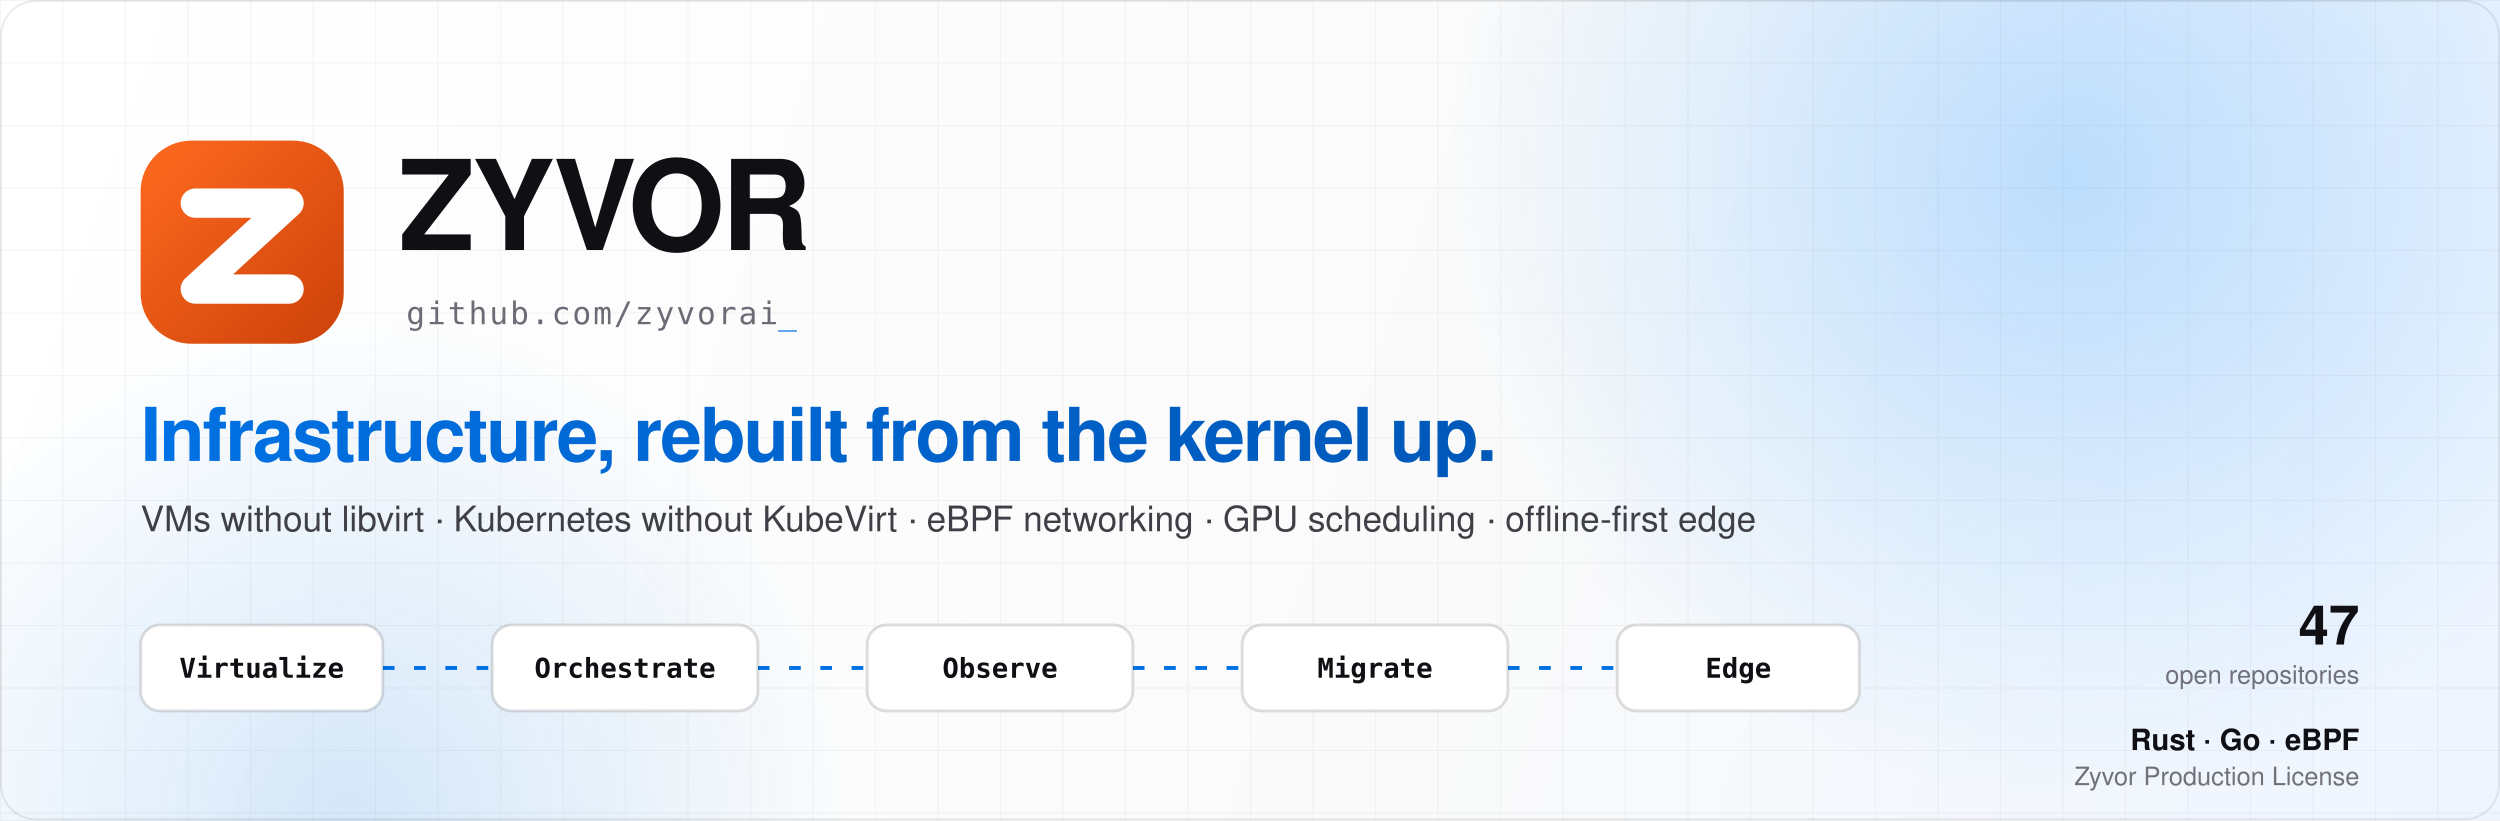
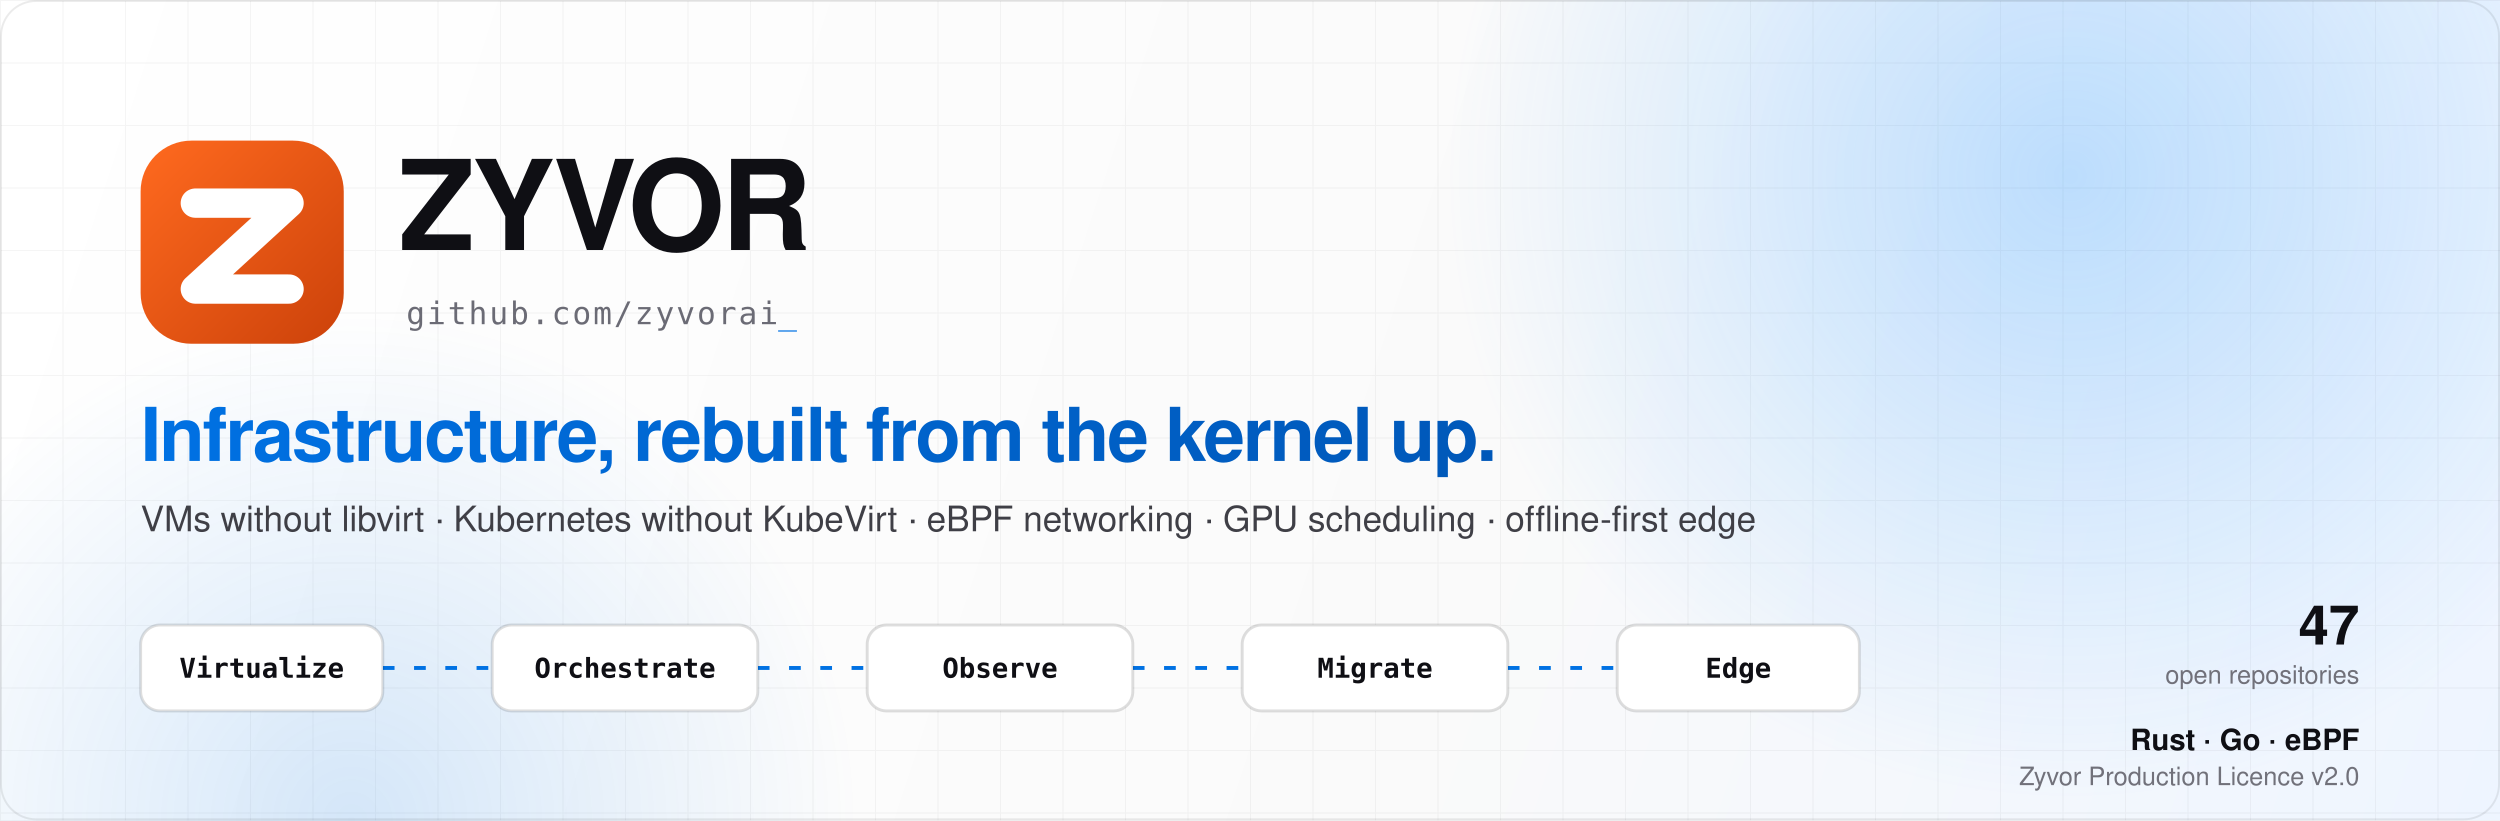
<svg xmlns="http://www.w3.org/2000/svg" width="1280" height="420" viewBox="0 0 1280 420" role="img" aria-label="Zyvor: infrastructure, rebuilt from the kernel up. Virtualize, orchestrate, observe, migrate, edge.">
  <style>
    .glow { animation: pulse 6s ease-in-out infinite; transform-origin: 1060px 90px; }
    .glow2 { animation: pulse 8s ease-in-out infinite reverse; transform-origin: 180px 420px; }
    @keyframes pulse { 0%,100% { opacity: .5; transform: scale(1); } 50% { opacity: .85; transform: scale(1.12); } }
    .flow { stroke-dasharray: 6 10; animation: dash 1.6s linear infinite; }
    @keyframes dash { to { stroke-dashoffset: -32; } }
    .node { fill: #ffffff; stroke: rgba(15,15,20,.14); animation: lit 7.5s ease-in-out infinite; }
    .n2 { animation-delay: 1.5s; } .n3 { animation-delay: 3s; } .n4 { animation-delay: 4.5s; } .n5 { animation-delay: 6s; }
    @keyframes lit { 0%,22%,100% { stroke: rgba(15,15,20,.14); fill: #ffffff; } 6%,14% { stroke: #0071e3; fill: #e8f2fd; } }
    .mark { animation: float 5s ease-in-out infinite; }
    @keyframes float { 0%,100% { transform: translateY(0); } 50% { transform: translateY(-6px); } }
    .caret { animation: blink 1.1s steps(1) infinite; }
    @keyframes blink { 50% { opacity: 0; } }
    .t { font-family: system-ui,-apple-system,"Segoe UI",Helvetica,Arial,sans-serif; }
    .m { font-family: ui-monospace,SFMono-Regular,Menlo,Consolas,monospace; }
  </style>
  <defs>
    <linearGradient id="bg" x1="0" y1="0" x2="1280" y2="420" gradientUnits="userSpaceOnUse">
      <stop stop-color="#ffffff" />
      <stop offset=".6" stop-color="#fafafa" />
      <stop offset="1" stop-color="#eef5ff" />
    </linearGradient>
    <radialGradient id="flare" cx="0" cy="0" r="1" gradientUnits="userSpaceOnUse" gradientTransform="translate(1060 90) scale(320)">
      <stop stop-color="#2997ff" stop-opacity=".28" />
      <stop offset="1" stop-color="#2997ff" stop-opacity="0" />
    </radialGradient>
    <radialGradient id="flare2" cx="0" cy="0" r="1" gradientUnits="userSpaceOnUse" gradientTransform="translate(180 420) scale(260)">
      <stop stop-color="#0071e3" stop-opacity=".16" />
      <stop offset="1" stop-color="#0071e3" stop-opacity="0" />
    </radialGradient>
    <linearGradient id="z" x1="0" y1="0" x2="1" y2="1">
      <stop stop-color="#ff6a1f" />
      <stop offset="1" stop-color="#cc420a" />
    </linearGradient>
    <linearGradient id="accent" x1="0" y1="0" x2="1" y2="0">
      <stop stop-color="#0071e3" />
      <stop offset="1" stop-color="#0058b9" />
    </linearGradient>
    <pattern id="grid" width="32" height="32" patternUnits="userSpaceOnUse">
      <path d="M32 0H0V32" fill="none" stroke="rgba(0,0,0,.04)" />
    </pattern>
  </defs>
  <rect width="1280" height="420" fill="url(#bg)" />
  <rect width="1280" height="420" fill="url(#grid)" />
  <circle class="glow" cx="1060" cy="90" r="320" fill="url(#flare)" />
  <circle class="glow2" cx="180" cy="420" r="260" fill="url(#flare2)" />
  <rect x=".5" y=".5" width="1279" height="419" rx="18" fill="none" stroke="rgba(0,0,0,.08)" />
  <g class="mark">
    <rect x="72" y="72" width="104" height="104" rx="26" fill="url(#z)" />
    <path d="M100 104H148L100 148H148" fill="none" stroke="#fff" stroke-width="15" stroke-linecap="round" stroke-linejoin="round" />
  </g>
  <text class="t" x="204" y="128" fill="#0f0f14" font-size="64" font-weight="800" letter-spacing="-2">ZYVOR</text>
  <text class="m" x="208" y="166" fill="#6b6b75" font-size="16" letter-spacing="1">github.com/zyvorai<tspan class="caret" fill="#0071e3">_</tspan>
  </text>
  <text class="t" x="72" y="236" fill="url(#accent)" font-size="38" font-weight="800" letter-spacing="-1">Infrastructure, rebuilt from the kernel up.</text>
  <text class="t" x="72" y="272" fill="#3f3f46" font-size="18">VMs without libvirt · Kubernetes without KubeVirt · eBPF networking · GPU scheduling · offline-first edge</text>
  <g class="m" font-size="14" font-weight="600" text-anchor="middle">
    <path class="flow" d="M196 342H252M388 342H444M580 342H636M772 342H828" stroke="#0071e3" stroke-width="2" />
    <rect class="node" x="72" y="320" width="124" height="44" rx="10" stroke-width="1.5" />
    <text x="134" y="347" fill="#0f0f14">Virtualize</text>
    <rect class="node n2" x="252" y="320" width="136" height="44" rx="10" stroke-width="1.5" />
    <text x="320" y="347" fill="#0f0f14">Orchestrate</text>
    <rect class="node n3" x="444" y="320" width="136" height="44" rx="10" stroke-width="1.5" />
    <text x="512" y="347" fill="#0f0f14">Observe</text>
    <rect class="node n4" x="636" y="320" width="136" height="44" rx="10" stroke-width="1.5" />
    <text x="704" y="347" fill="#0f0f14">Migrate</text>
    <rect class="node n5" x="828" y="320" width="124" height="44" rx="10" stroke-width="1.5" />
    <text x="890" y="347" fill="#0f0f14">Edge</text>
  </g>
  <g class="t" text-anchor="end">
    <text x="1208" y="330" fill="#0f0f14" font-size="28" font-weight="800">47</text>
    <text x="1208" y="350" fill="#71717a" font-size="13">open repositories</text>
    <text x="1208" y="384" fill="#0f0f14" font-size="15" font-weight="700">Rust · Go · eBPF</text>
-     <text x="1208" y="402" fill="#71717a" font-size="13">Zyvor Production License</text>
+     <text x="1208" y="402" fill="#71717a" font-size="13">Zyvor Production Licence v2.0</text>
  </g>
</svg>
